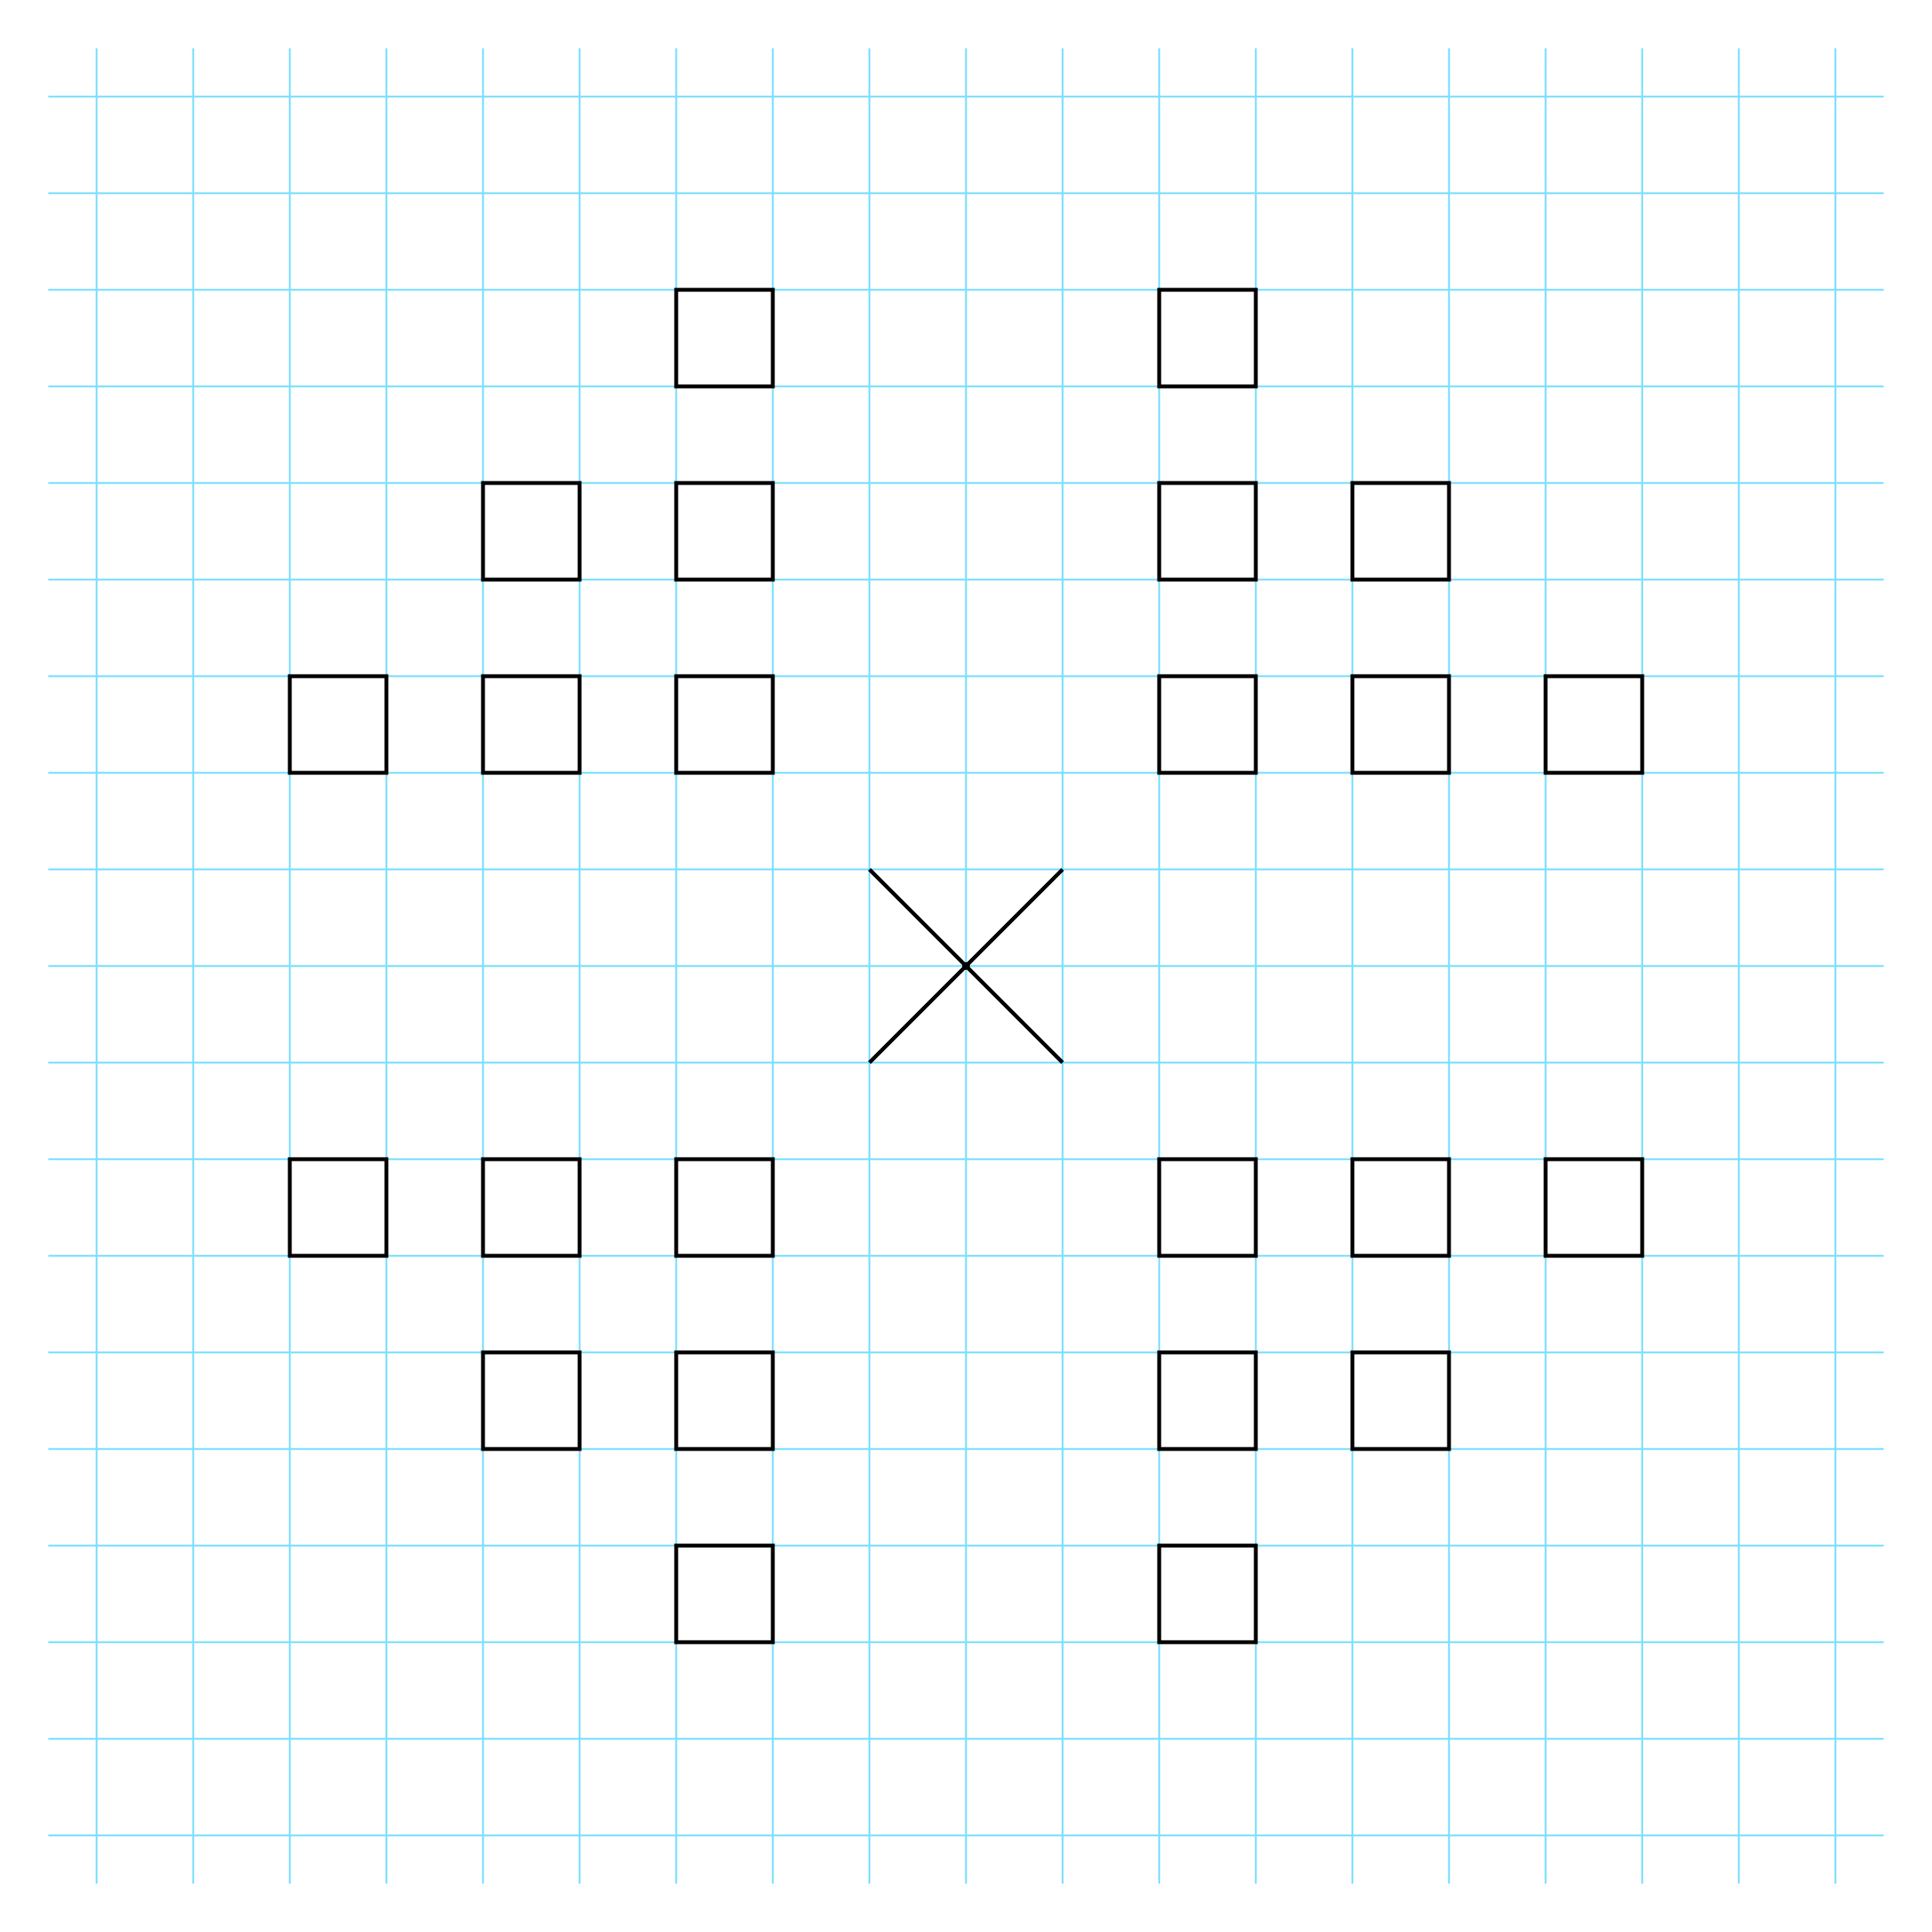
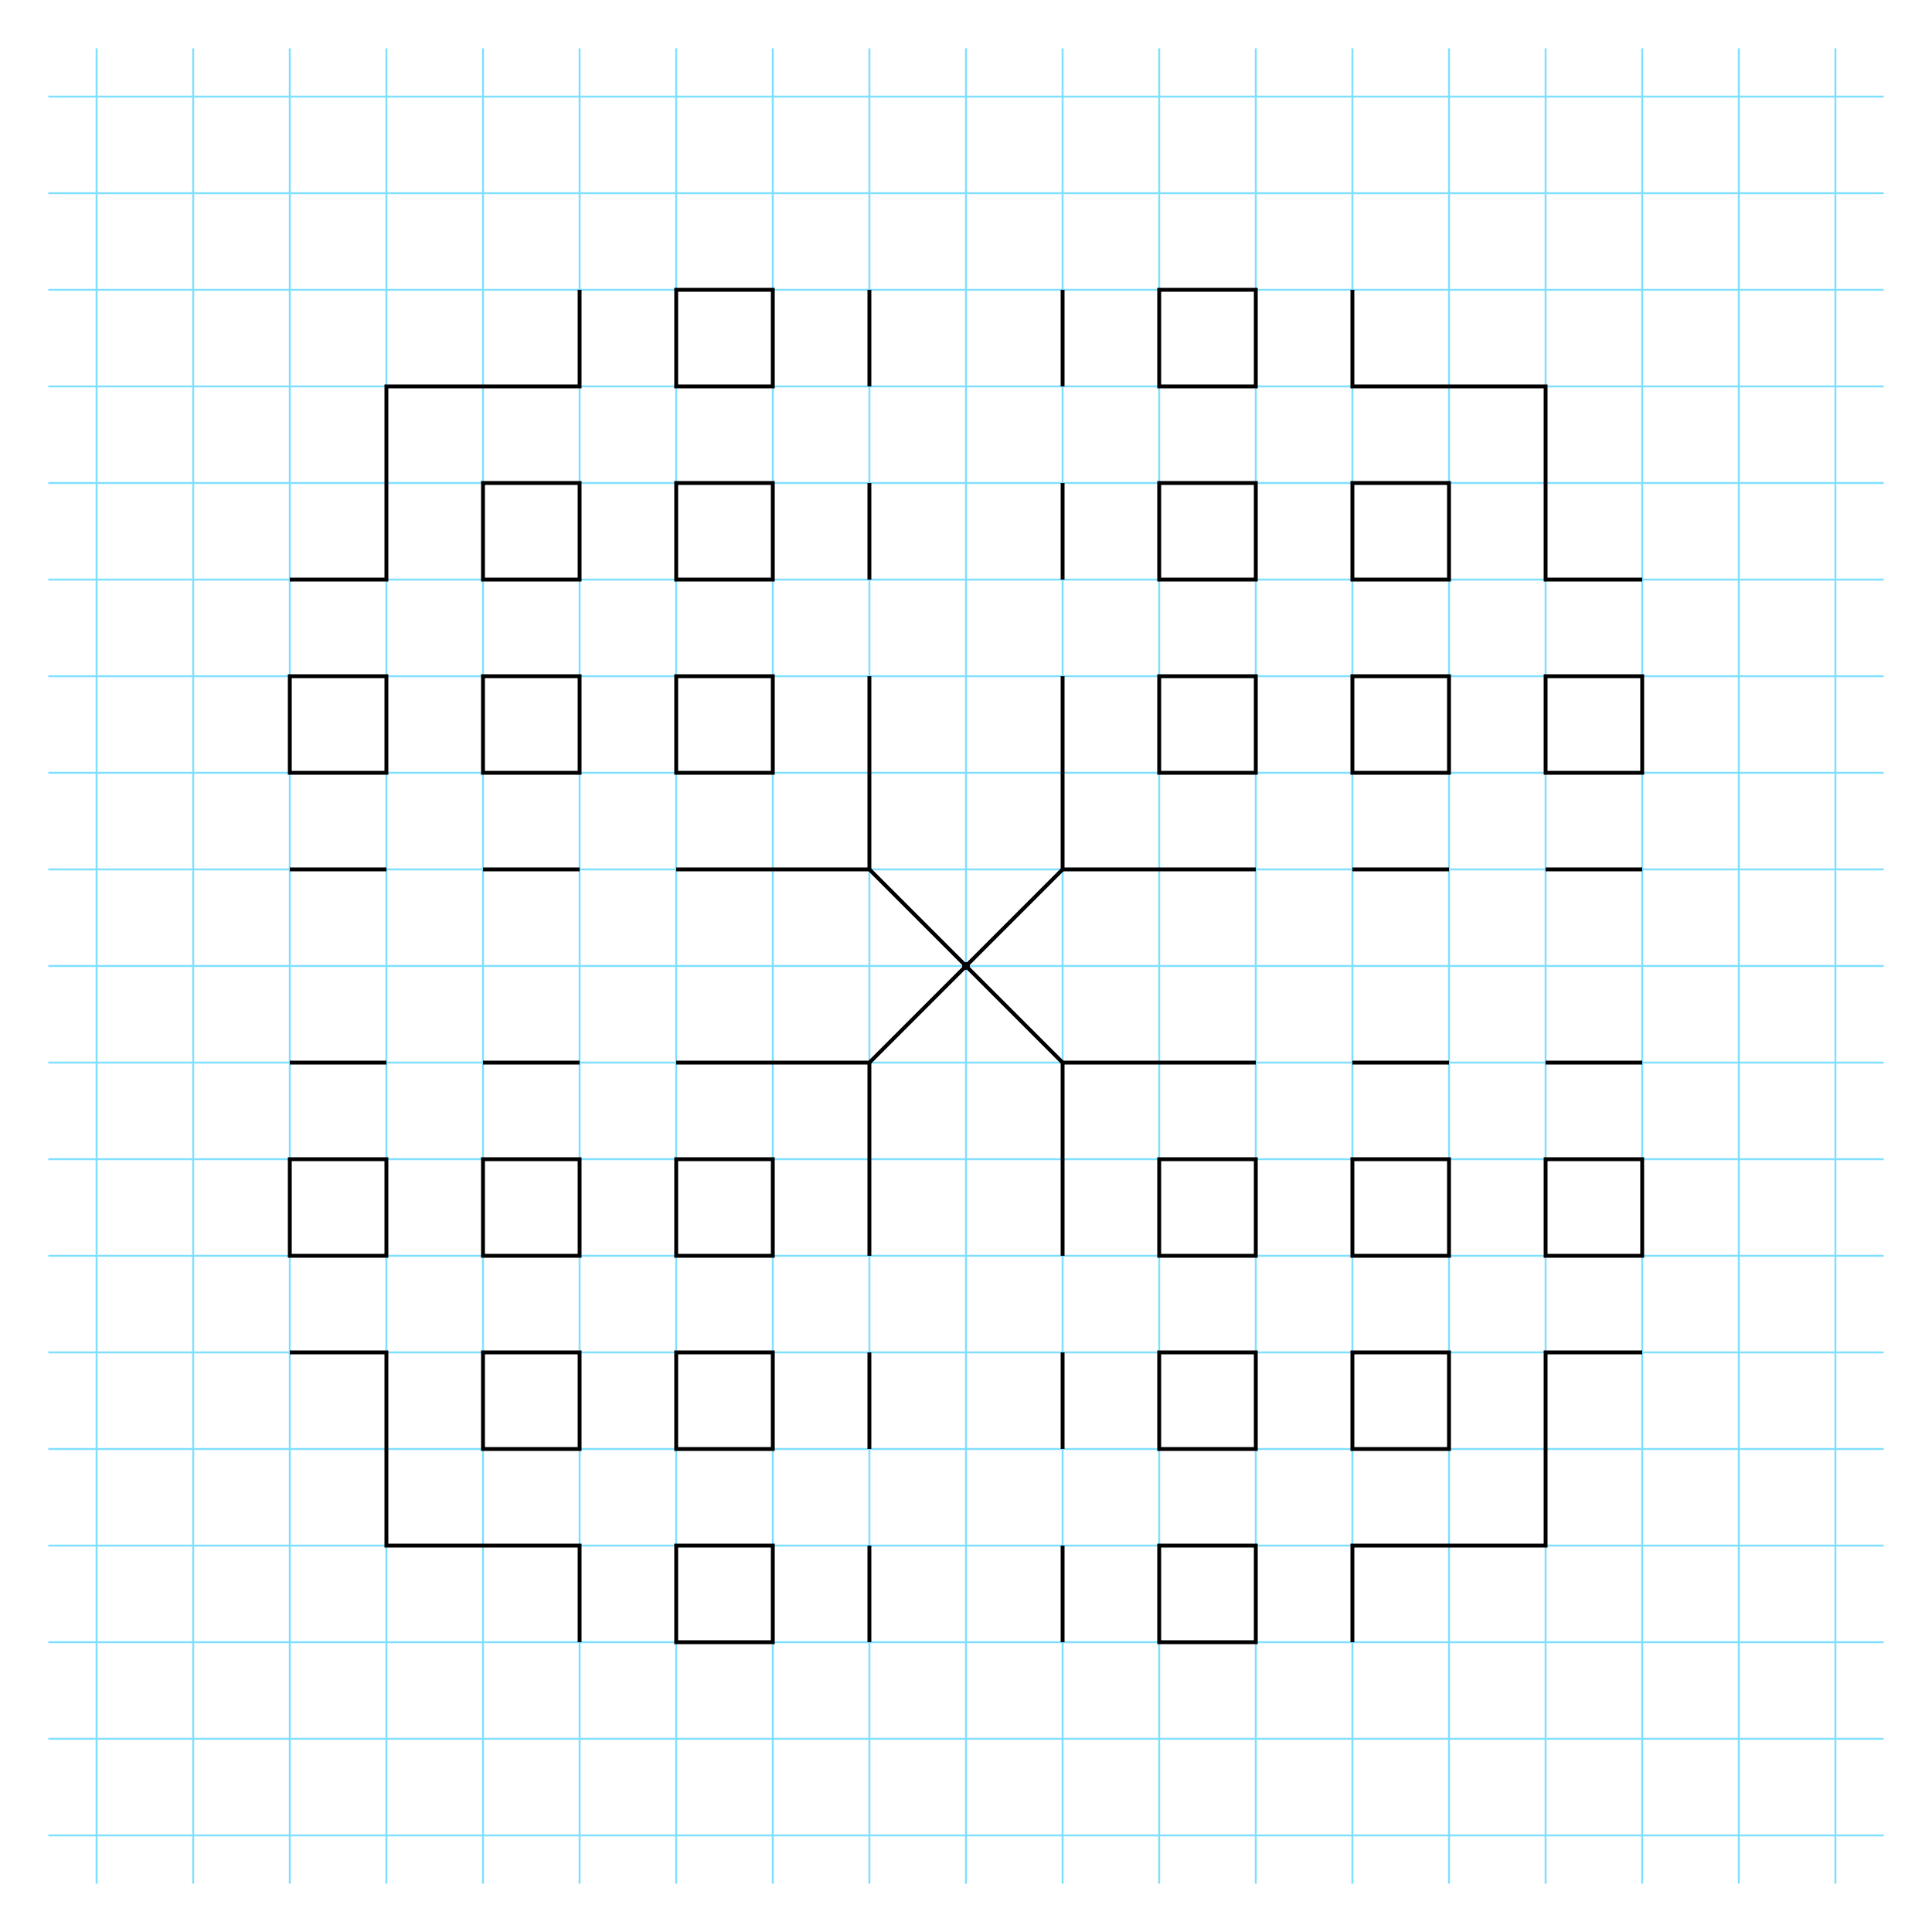
<svg xmlns="http://www.w3.org/2000/svg" xmlns:xlink="http://www.w3.org/1999/xlink" width="10in" height="10in" viewBox="-10 -10 20 20">
  <style type="text/css">
    .pen, .grid {
      fill: none;
    }
    .grid {
      stroke: #7fdfff;
      stroke-width: 0.02; /* 2.5mm */
    }
    .pen {
      stroke: black;
      stroke-width: 0.04; /* 5mm */
    }
  </style>
  <defs>
    <pattern id="grid" patternUnits="userSpaceOnUse" x="0" y="0" width="1" height="1">
      <rect x="0" y="0" width="1" height="1" class="grid" />
    </pattern>
  </defs>
  <rect id="background-grid" fill="url(#grid)" x="-9.5" y="-9.5" width="19" height="19" />
  <circle id="center" class="pen" x="0" y="0" r="0.02" />
  <g id="bottom-right">
-     <line x1="0" y1="0" x2="1" y2="1" class="pen" />
-     <rect x="2" y="2" width="1" height="1" class="pen" />
-     <rect x="2" y="4" width="1" height="1" class="pen" />
-     <rect x="2" y="6" width="1" height="1" class="pen" />
-     <rect x="4" y="2" width="1" height="1" class="pen" />
-     <rect x="4" y="4" width="1" height="1" class="pen" />
-     <rect x="6" y="2" width="1" height="1" class="pen" />
+     <g id="step1">
+       <line x1="0" y1="0" x2="1" y2="1" class="pen" />
+       <rect x="2" y="2" width="1" height="1" class="pen" />
+       <rect x="2" y="4" width="1" height="1" class="pen" />
+       <rect x="2" y="6" width="1" height="1" class="pen" />
+       <rect x="4" y="2" width="1" height="1" class="pen" />
+       <rect x="4" y="4" width="1" height="1" class="pen" />
+       <rect x="6" y="2" width="1" height="1" class="pen" />
+     </g>
+     <g id="step2">
+       <path d="M1,1v2m0,1v1m0,1v1 M1,1h2m1,0h1m1,0h1 m0,3h-1v2h-2v1" class="pen" />
+     </g>
  </g>
  <use id="bottom-left" xlink:href="#bottom-right" transform="scale(-1,1)" />
  <use id="top-left" xlink:href="#bottom-right" transform="scale(-1,-1)" />
  <use id="top-right" xlink:href="#bottom-right" transform="scale(1,-1)" />
</svg>
